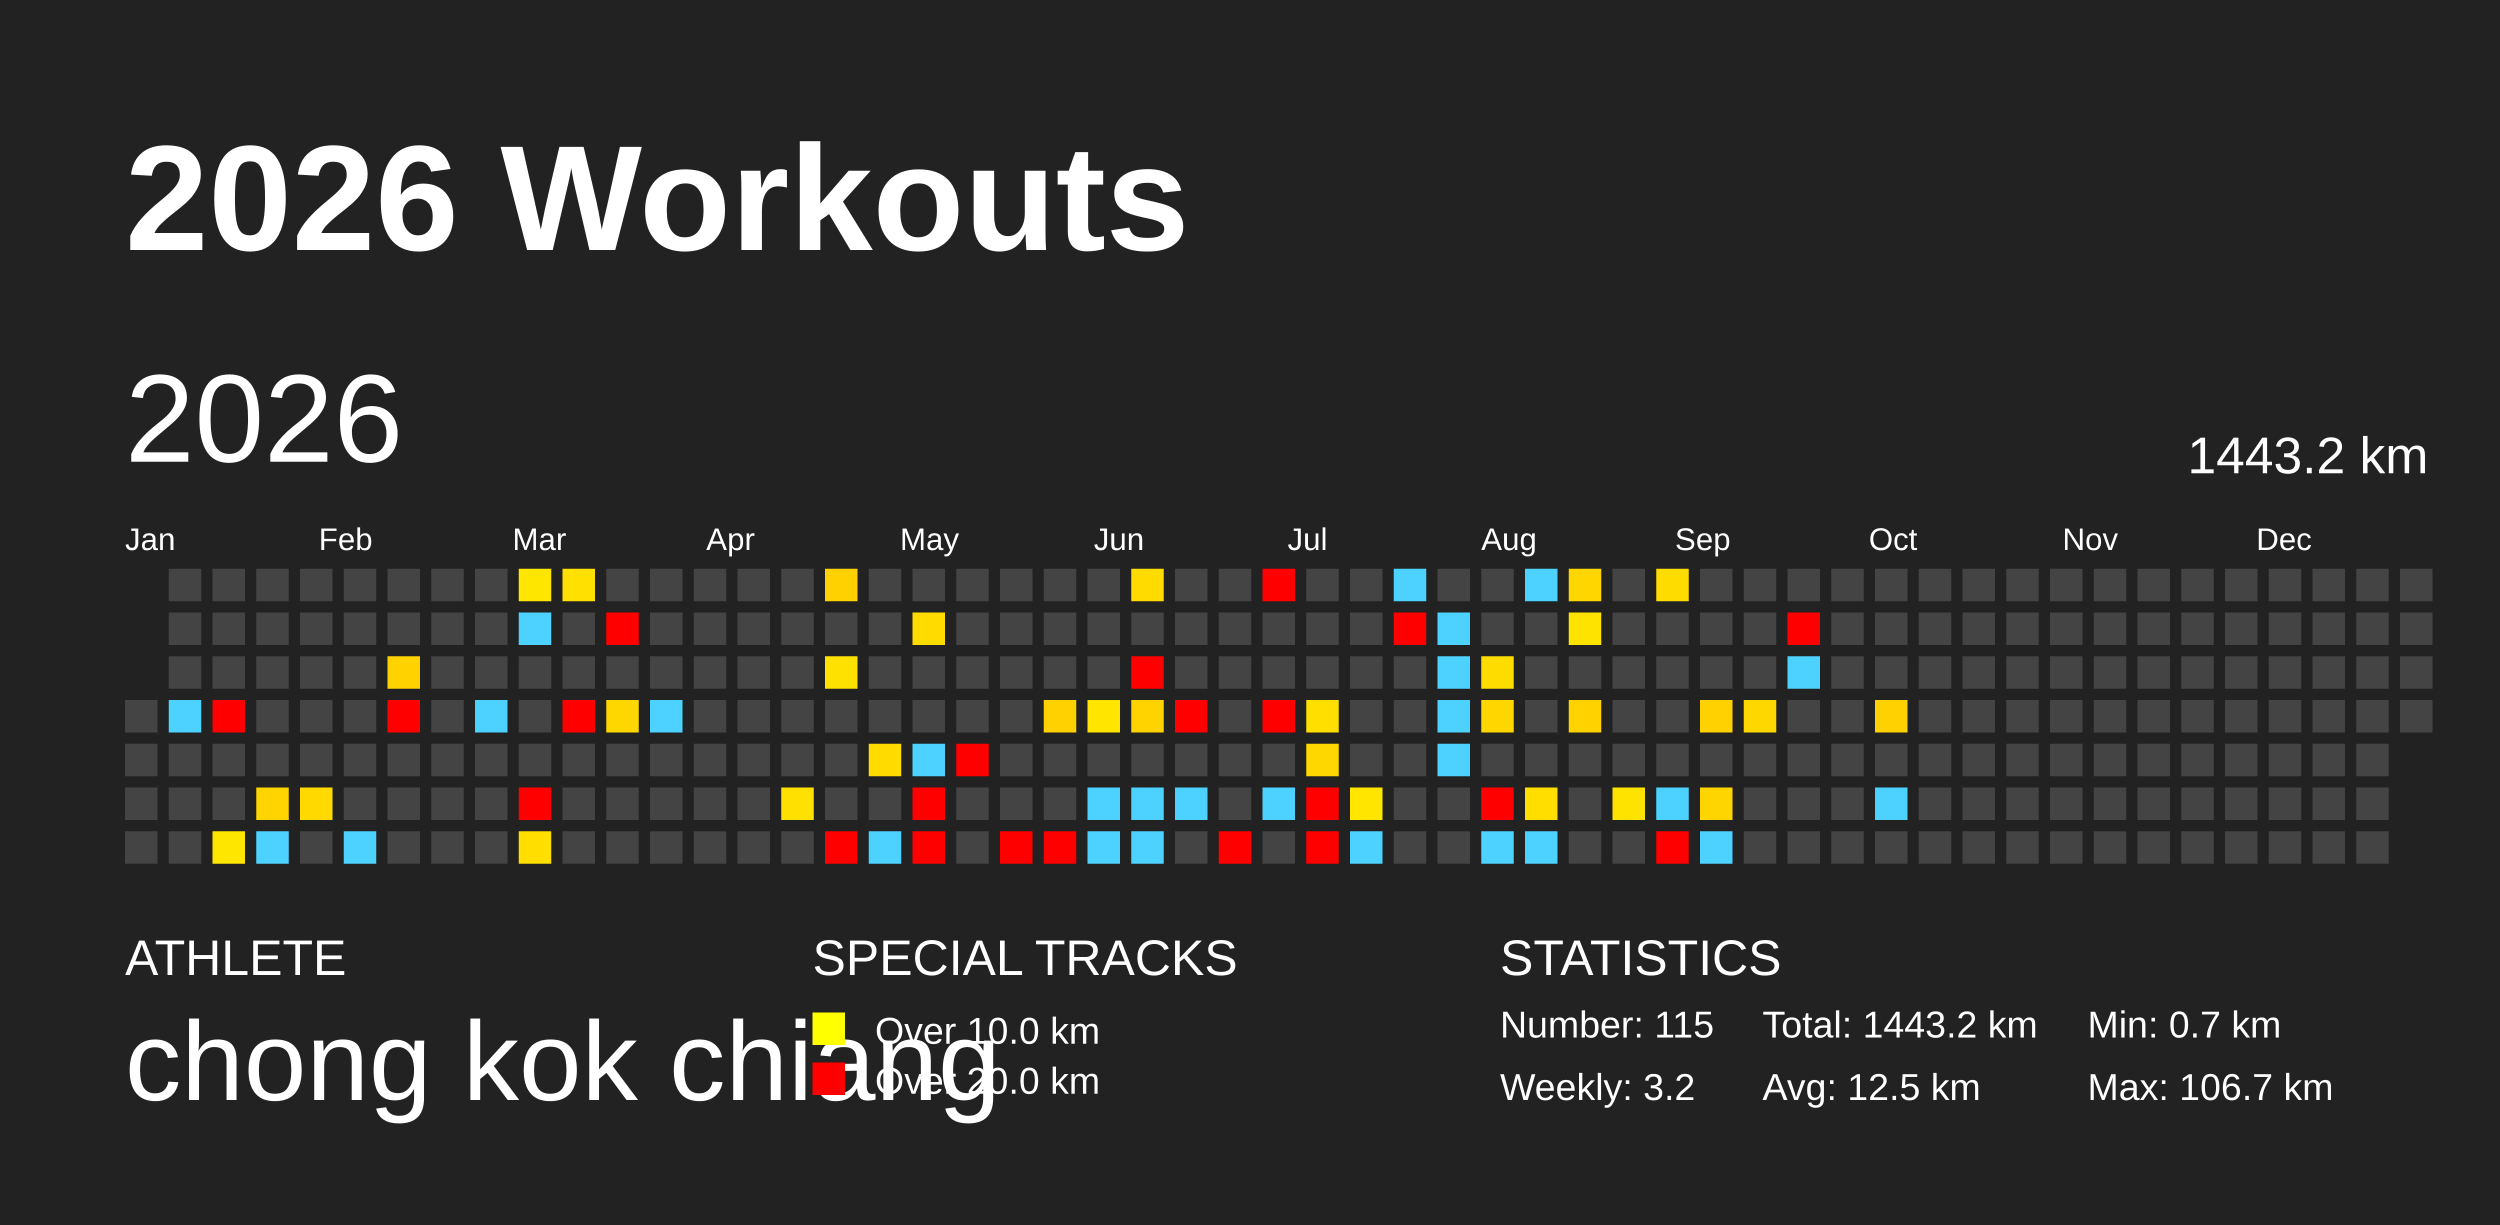
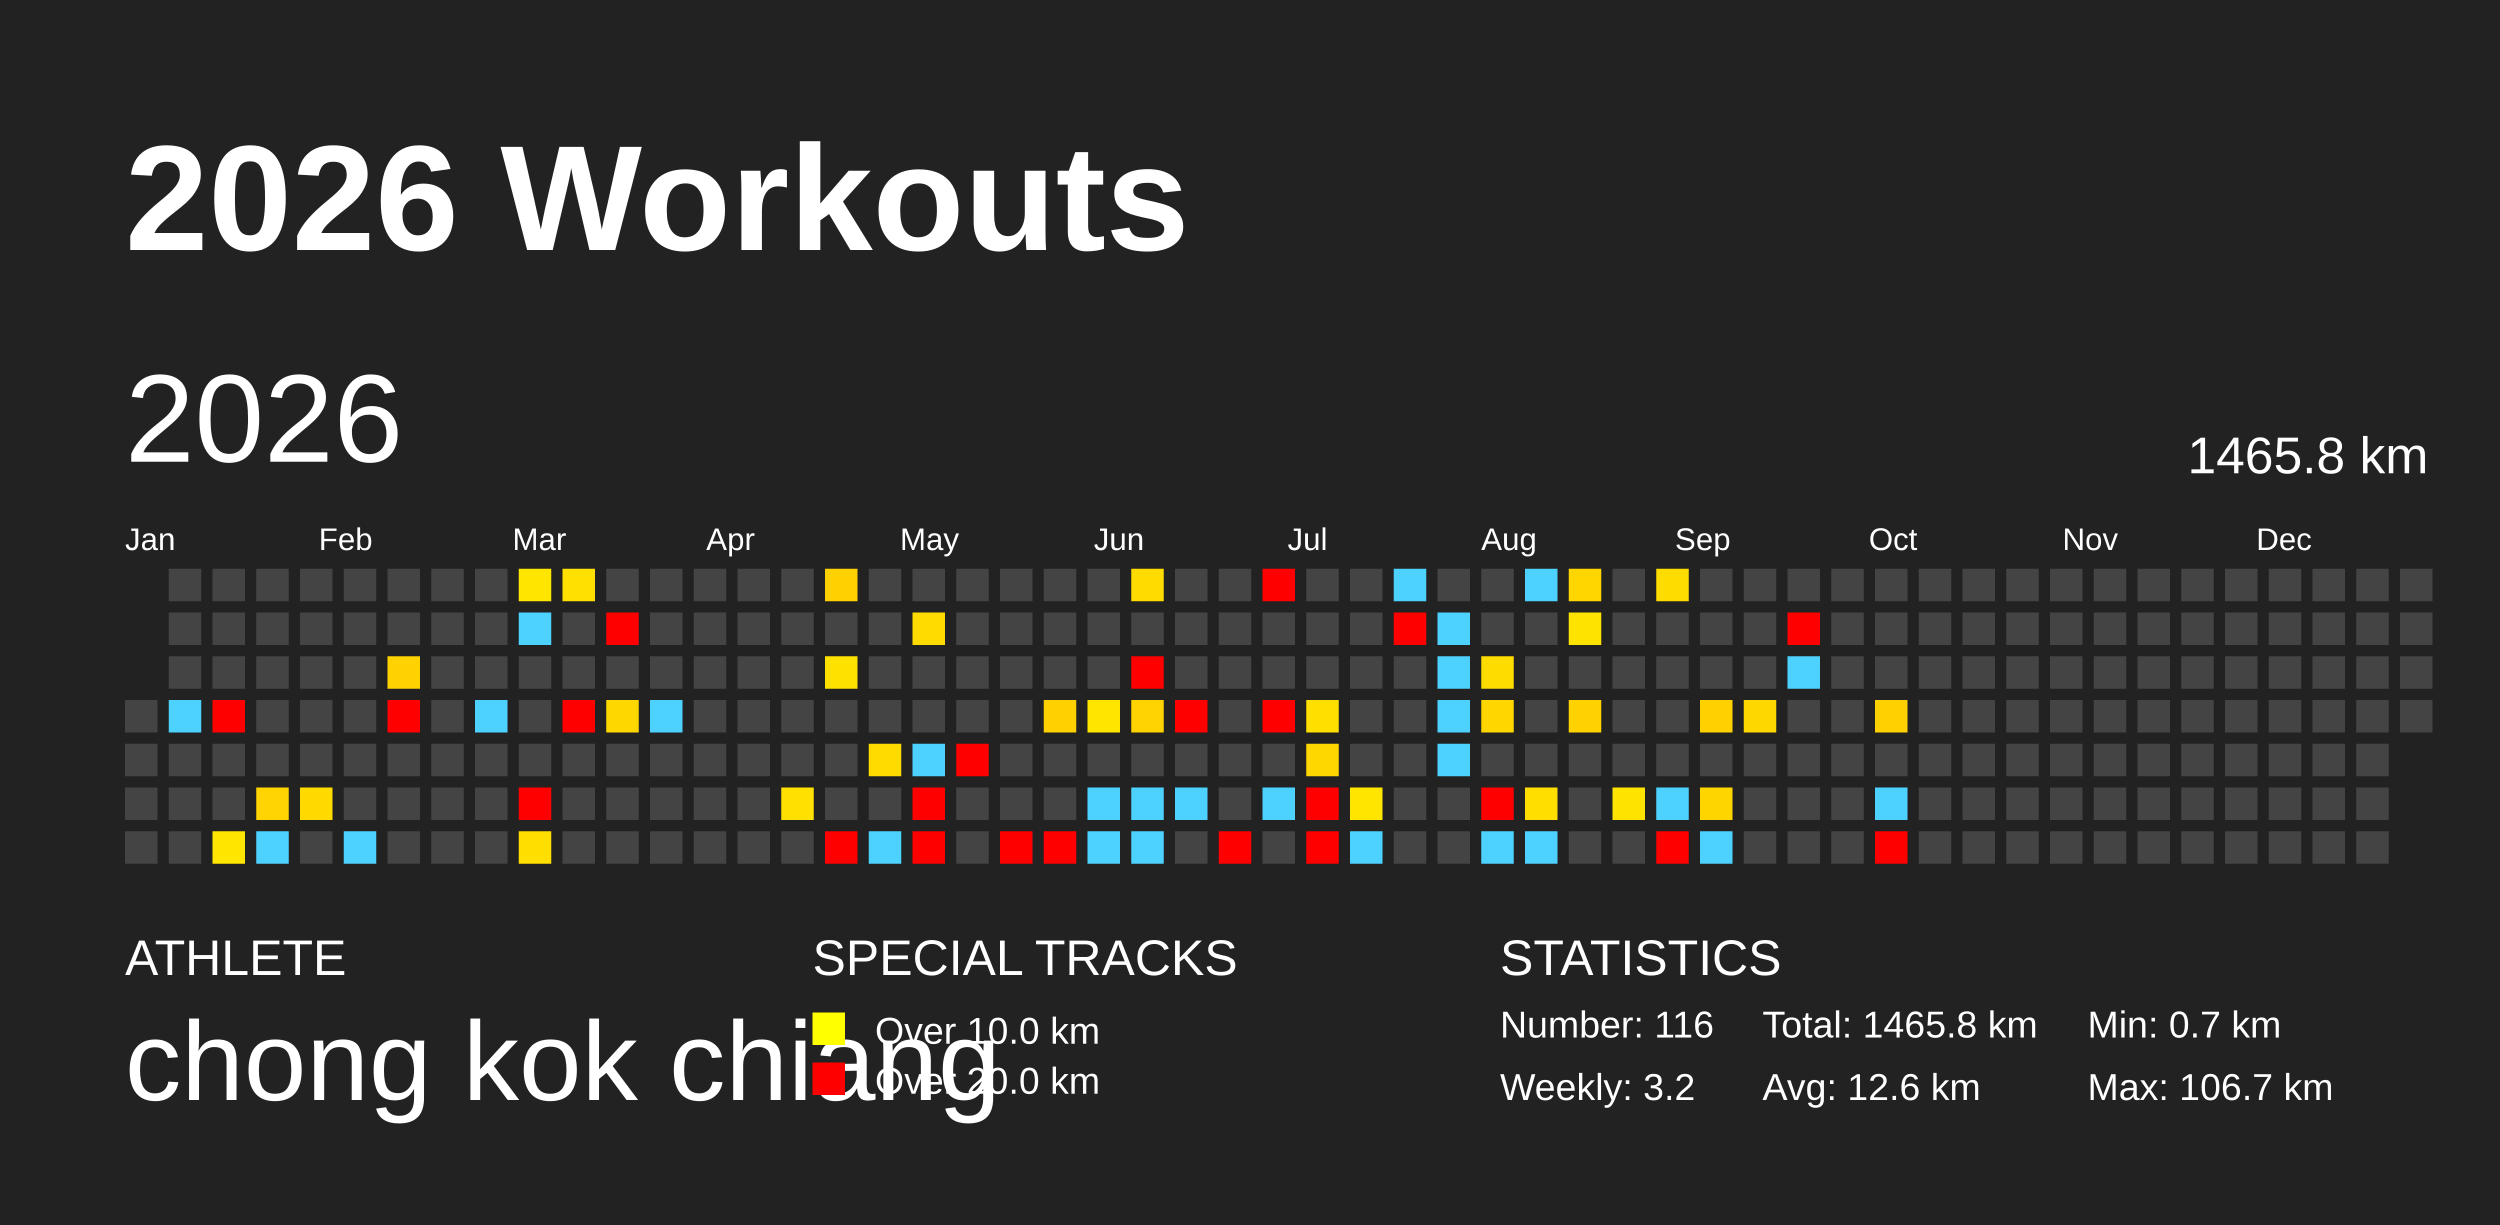
<svg xmlns="http://www.w3.org/2000/svg" baseProfile="full" height="98mm" version="1.1" viewBox="0,0,200,98" width="200mm">
  <defs />
  <rect fill="#222222" height="98" width="200" x="0" y="0" />
  <text fill="#FFFFFF" style="font-size:12px; font-family:Arial; font-weight:bold;" x="10" y="20">2026 Workouts</text>
  <text fill="#FFFFFF" style="font-size:4px; font-family:Arial" x="10" y="78">ATHLETE</text>
  <text fill="#FFFFFF" style="font-size:9px; font-family:Arial" x="10" y="88">chong kok chiang</text>
  <text fill="#FFFFFF" style="font-size:4px; font-family:Arial" x="65" y="78">SPECIAL TRACKS</text>
  <rect fill="yellow" height="2.6" width="2.6" x="65" y="81" />
  <text fill="#FFFFFF" style="font-size:3px; font-family:Arial" x="70" y="83.5">Over 10.0 km</text>
  <rect fill="red" height="2.6" width="2.6" x="65" y="85" />
  <text fill="#FFFFFF" style="font-size:3px; font-family:Arial" x="70" y="87.5">Over 20.0 km</text>
  <text fill="#FFFFFF" style="font-size:4px; font-family:Arial" x="120" y="78">STATISTICS</text>
-   <text fill="#FFFFFF" style="font-size:3px; font-family:Arial" x="120" y="83">Number: 115</text>
+   <text fill="#FFFFFF" style="font-size:3px; font-family:Arial" x="120" y="83">Number: 116</text>
  <text fill="#FFFFFF" style="font-size:3px; font-family:Arial" x="120" y="88">Weekly: 3.2</text>
-   <text fill="#FFFFFF" style="font-size:3px; font-family:Arial" x="141" y="83">Total: 1443.2 km</text>
-   <text fill="#FFFFFF" style="font-size:3px; font-family:Arial" x="141" y="88">Avg: 12.5 km</text>
+   <text fill="#FFFFFF" style="font-size:3px; font-family:Arial" x="141" y="83">Total: 1465.8 km</text>
+   <text fill="#FFFFFF" style="font-size:3px; font-family:Arial" x="141" y="88">Avg: 12.6 km</text>
  <text fill="#FFFFFF" style="font-size:3px; font-family:Arial" x="167" y="83">Min: 0.7 km</text>
  <text fill="#FFFFFF" style="font-size:3px; font-family:Arial" x="167" y="88">Max: 106.7 km</text>
  <text dominant-baseline="hanging" fill="#FFFFFF" style="font-size:10.0px; font-family:Arial;" x="10" y="30">2026</text>
-   <text dominant-baseline="hanging" fill="#FFFFFF" style="font-size:4.125px; font-family:Arial;" x="175" y="35">1443.2 km</text>
+   <text dominant-baseline="hanging" fill="#FFFFFF" style="font-size:4.125px; font-family:Arial;" x="175" y="35">1465.8 km</text>
  <text fill="#FFFFFF" style="font-size:2.5px; font-family:Arial" x="10.0" y="44">Jan</text>
  <text fill="#FFFFFF" style="font-size:2.5px; font-family:Arial" x="25.5" y="44">Feb</text>
  <text fill="#FFFFFF" style="font-size:2.5px; font-family:Arial" x="41.0" y="44">Mar</text>
  <text fill="#FFFFFF" style="font-size:2.5px; font-family:Arial" x="56.5" y="44">Apr</text>
  <text fill="#FFFFFF" style="font-size:2.5px; font-family:Arial" x="72.0" y="44">May</text>
  <text fill="#FFFFFF" style="font-size:2.5px; font-family:Arial" x="87.5" y="44">Jun</text>
  <text fill="#FFFFFF" style="font-size:2.5px; font-family:Arial" x="103.0" y="44">Jul</text>
  <text fill="#FFFFFF" style="font-size:2.5px; font-family:Arial" x="118.5" y="44">Aug</text>
  <text fill="#FFFFFF" style="font-size:2.5px; font-family:Arial" x="134.0" y="44">Sep</text>
  <text fill="#FFFFFF" style="font-size:2.5px; font-family:Arial" x="149.5" y="44">Oct</text>
  <text fill="#FFFFFF" style="font-size:2.5px; font-family:Arial" x="165.0" y="44">Nov</text>
  <text fill="#FFFFFF" style="font-size:2.5px; font-family:Arial" x="180.5" y="44">Dec</text>
  <rect fill="#444444" height="2.6" width="2.6" x="10.0" y="56.0" />
  <rect fill="#444444" height="2.6" width="2.6" x="10.0" y="59.5" />
  <rect fill="#444444" height="2.6" width="2.6" x="10.0" y="63.0" />
  <rect fill="#444444" height="2.6" width="2.6" x="10.0" y="66.5" />
  <rect fill="#444444" height="2.6" width="2.6" x="13.5" y="45.5" />
  <rect fill="#444444" height="2.6" width="2.6" x="13.5" y="49.0" />
  <rect fill="#444444" height="2.6" width="2.6" x="13.5" y="52.5" />
  <rect fill="#4dd2ff" height="2.6" width="2.6" x="13.5" y="56.0" />
  <rect fill="#444444" height="2.6" width="2.6" x="13.5" y="59.5" />
  <rect fill="#444444" height="2.6" width="2.6" x="13.5" y="63.0" />
  <rect fill="#444444" height="2.6" width="2.6" x="13.5" y="66.5" />
  <rect fill="#444444" height="2.6" width="2.6" x="17.0" y="45.5" />
  <rect fill="#444444" height="2.6" width="2.6" x="17.0" y="49.0" />
  <rect fill="#444444" height="2.6" width="2.6" x="17.0" y="52.5" />
  <rect fill="red" height="2.6" width="2.6" x="17.0" y="56.0" />
  <rect fill="#444444" height="2.6" width="2.6" x="17.0" y="59.5" />
  <rect fill="#444444" height="2.6" width="2.6" x="17.0" y="63.0" />
  <rect fill="#ffe600" height="2.6" width="2.6" x="17.0" y="66.5" />
  <rect fill="#444444" height="2.6" width="2.6" x="20.5" y="45.5" />
  <rect fill="#444444" height="2.6" width="2.6" x="20.5" y="49.0" />
  <rect fill="#444444" height="2.6" width="2.6" x="20.5" y="52.5" />
  <rect fill="#444444" height="2.6" width="2.6" x="20.5" y="56.0" />
  <rect fill="#444444" height="2.6" width="2.6" x="20.5" y="59.5" />
  <rect fill="#ffd400" height="2.6" width="2.6" x="20.5" y="63.0" />
  <rect fill="#4dd2ff" height="2.6" width="2.6" x="20.5" y="66.5" />
  <rect fill="#444444" height="2.6" width="2.6" x="24.0" y="45.5" />
  <rect fill="#444444" height="2.6" width="2.6" x="24.0" y="49.0" />
  <rect fill="#444444" height="2.6" width="2.6" x="24.0" y="52.5" />
  <rect fill="#444444" height="2.6" width="2.6" x="24.0" y="56.0" />
  <rect fill="#444444" height="2.6" width="2.6" x="24.0" y="59.5" />
  <rect fill="#ffd900" height="2.6" width="2.6" x="24.0" y="63.0" />
  <rect fill="#444444" height="2.6" width="2.6" x="24.0" y="66.5" />
  <rect fill="#444444" height="2.6" width="2.6" x="27.5" y="45.5" />
  <rect fill="#444444" height="2.6" width="2.6" x="27.5" y="49.0" />
  <rect fill="#444444" height="2.6" width="2.6" x="27.5" y="52.5" />
  <rect fill="#444444" height="2.6" width="2.6" x="27.5" y="56.0" />
  <rect fill="#444444" height="2.6" width="2.6" x="27.5" y="59.5" />
  <rect fill="#444444" height="2.6" width="2.6" x="27.5" y="63.0" />
  <rect fill="#4dd2ff" height="2.6" width="2.6" x="27.5" y="66.5" />
  <rect fill="#444444" height="2.6" width="2.6" x="31.0" y="45.5" />
  <rect fill="#444444" height="2.6" width="2.6" x="31.0" y="49.0" />
  <rect fill="#ffd200" height="2.6" width="2.6" x="31.0" y="52.5" />
  <rect fill="red" height="2.6" width="2.6" x="31.0" y="56.0" />
  <rect fill="#444444" height="2.6" width="2.6" x="31.0" y="59.5" />
  <rect fill="#444444" height="2.6" width="2.6" x="31.0" y="63.0" />
  <rect fill="#444444" height="2.6" width="2.6" x="31.0" y="66.5" />
  <rect fill="#444444" height="2.6" width="2.6" x="34.5" y="45.5" />
  <rect fill="#444444" height="2.6" width="2.6" x="34.5" y="49.0" />
  <rect fill="#444444" height="2.6" width="2.6" x="34.5" y="52.5" />
  <rect fill="#444444" height="2.6" width="2.6" x="34.5" y="56.0" />
  <rect fill="#444444" height="2.6" width="2.6" x="34.5" y="59.5" />
  <rect fill="#444444" height="2.6" width="2.6" x="34.5" y="63.0" />
  <rect fill="#444444" height="2.6" width="2.6" x="34.5" y="66.5" />
  <rect fill="#444444" height="2.6" width="2.6" x="38.0" y="45.5" />
  <rect fill="#444444" height="2.6" width="2.6" x="38.0" y="49.0" />
  <rect fill="#444444" height="2.6" width="2.6" x="38.0" y="52.5" />
  <rect fill="#4dd2ff" height="2.6" width="2.6" x="38.0" y="56.0" />
  <rect fill="#444444" height="2.6" width="2.6" x="38.0" y="59.5" />
  <rect fill="#444444" height="2.6" width="2.6" x="38.0" y="63.0" />
  <rect fill="#444444" height="2.6" width="2.6" x="38.0" y="66.5" />
  <rect fill="#ffe600" height="2.6" width="2.6" x="41.5" y="45.5" />
  <rect fill="#4dd2ff" height="2.6" width="2.6" x="41.5" y="49.0" />
  <rect fill="#444444" height="2.6" width="2.6" x="41.5" y="52.5" />
  <rect fill="#444444" height="2.6" width="2.6" x="41.5" y="56.0" />
  <rect fill="#444444" height="2.6" width="2.6" x="41.5" y="59.5" />
  <rect fill="red" height="2.6" width="2.6" x="41.5" y="63.0" />
  <rect fill="#ffde00" height="2.6" width="2.6" x="41.5" y="66.5" />
  <rect fill="#ffe000" height="2.6" width="2.6" x="45.0" y="45.5" />
  <rect fill="#444444" height="2.6" width="2.6" x="45.0" y="49.0" />
  <rect fill="#444444" height="2.6" width="2.6" x="45.0" y="52.5" />
  <rect fill="red" height="2.6" width="2.6" x="45.0" y="56.0" />
  <rect fill="#444444" height="2.6" width="2.6" x="45.0" y="59.5" />
  <rect fill="#444444" height="2.6" width="2.6" x="45.0" y="63.0" />
  <rect fill="#444444" height="2.6" width="2.6" x="45.0" y="66.5" />
  <rect fill="#444444" height="2.6" width="2.6" x="48.5" y="45.5" />
  <rect fill="red" height="2.6" width="2.6" x="48.5" y="49.0" />
  <rect fill="#444444" height="2.6" width="2.6" x="48.5" y="52.5" />
  <rect fill="#ffd700" height="2.6" width="2.6" x="48.5" y="56.0" />
  <rect fill="#444444" height="2.6" width="2.6" x="48.5" y="59.5" />
  <rect fill="#444444" height="2.6" width="2.6" x="48.5" y="63.0" />
  <rect fill="#444444" height="2.6" width="2.6" x="48.5" y="66.5" />
  <rect fill="#444444" height="2.6" width="2.6" x="52.0" y="45.5" />
  <rect fill="#444444" height="2.6" width="2.6" x="52.0" y="49.0" />
  <rect fill="#444444" height="2.6" width="2.6" x="52.0" y="52.5" />
  <rect fill="#4dd2ff" height="2.6" width="2.6" x="52.0" y="56.0" />
  <rect fill="#444444" height="2.6" width="2.6" x="52.0" y="59.5" />
  <rect fill="#444444" height="2.6" width="2.6" x="52.0" y="63.0" />
  <rect fill="#444444" height="2.6" width="2.6" x="52.0" y="66.5" />
  <rect fill="#444444" height="2.6" width="2.6" x="55.5" y="45.5" />
  <rect fill="#444444" height="2.6" width="2.6" x="55.5" y="49.0" />
  <rect fill="#444444" height="2.6" width="2.6" x="55.5" y="52.5" />
  <rect fill="#444444" height="2.6" width="2.6" x="55.5" y="56.0" />
  <rect fill="#444444" height="2.6" width="2.6" x="55.5" y="59.5" />
  <rect fill="#444444" height="2.6" width="2.6" x="55.5" y="63.0" />
  <rect fill="#444444" height="2.6" width="2.6" x="55.5" y="66.5" />
  <rect fill="#444444" height="2.6" width="2.6" x="59.0" y="45.5" />
  <rect fill="#444444" height="2.6" width="2.6" x="59.0" y="49.0" />
  <rect fill="#444444" height="2.6" width="2.6" x="59.0" y="52.5" />
  <rect fill="#444444" height="2.6" width="2.6" x="59.0" y="56.0" />
  <rect fill="#444444" height="2.6" width="2.6" x="59.0" y="59.5" />
  <rect fill="#444444" height="2.6" width="2.6" x="59.0" y="63.0" />
  <rect fill="#444444" height="2.6" width="2.6" x="59.0" y="66.5" />
  <rect fill="#444444" height="2.6" width="2.6" x="62.5" y="45.5" />
  <rect fill="#444444" height="2.6" width="2.6" x="62.5" y="49.0" />
  <rect fill="#444444" height="2.6" width="2.6" x="62.5" y="52.5" />
  <rect fill="#444444" height="2.6" width="2.6" x="62.5" y="56.0" />
  <rect fill="#444444" height="2.6" width="2.6" x="62.5" y="59.5" />
  <rect fill="#ffe000" height="2.6" width="2.6" x="62.5" y="63.0" />
  <rect fill="#444444" height="2.6" width="2.6" x="62.5" y="66.5" />
  <rect fill="#ffd100" height="2.6" width="2.6" x="66.0" y="45.5" />
  <rect fill="#444444" height="2.6" width="2.6" x="66.0" y="49.0" />
  <rect fill="#ffe100" height="2.6" width="2.6" x="66.0" y="52.5" />
  <rect fill="#444444" height="2.6" width="2.6" x="66.0" y="56.0" />
  <rect fill="#444444" height="2.6" width="2.6" x="66.0" y="59.5" />
  <rect fill="#444444" height="2.6" width="2.6" x="66.0" y="63.0" />
  <rect fill="red" height="2.6" width="2.6" x="66.0" y="66.5" />
  <rect fill="#444444" height="2.6" width="2.6" x="69.5" y="45.5" />
  <rect fill="#444444" height="2.6" width="2.6" x="69.5" y="49.0" />
  <rect fill="#444444" height="2.6" width="2.6" x="69.5" y="52.5" />
  <rect fill="#444444" height="2.6" width="2.6" x="69.5" y="56.0" />
  <rect fill="#ffdb00" height="2.6" width="2.6" x="69.5" y="59.5" />
  <rect fill="#444444" height="2.6" width="2.6" x="69.5" y="63.0" />
  <rect fill="#4dd2ff" height="2.6" width="2.6" x="69.5" y="66.5" />
  <rect fill="#444444" height="2.6" width="2.6" x="73.0" y="45.5" />
  <rect fill="#ffdb00" height="2.6" width="2.6" x="73.0" y="49.0" />
  <rect fill="#444444" height="2.6" width="2.6" x="73.0" y="52.5" />
  <rect fill="#444444" height="2.6" width="2.6" x="73.0" y="56.0" />
  <rect fill="#4dd2ff" height="2.6" width="2.6" x="73.0" y="59.5" />
  <rect fill="red" height="2.6" width="2.6" x="73.0" y="63.0" />
  <rect fill="red" height="2.6" width="2.6" x="73.0" y="66.5" />
  <rect fill="#444444" height="2.6" width="2.6" x="76.5" y="45.5" />
  <rect fill="#444444" height="2.6" width="2.6" x="76.5" y="49.0" />
  <rect fill="#444444" height="2.6" width="2.6" x="76.5" y="52.5" />
  <rect fill="#444444" height="2.6" width="2.6" x="76.5" y="56.0" />
  <rect fill="red" height="2.6" width="2.6" x="76.5" y="59.5" />
  <rect fill="#444444" height="2.6" width="2.6" x="76.5" y="63.0" />
  <rect fill="#444444" height="2.6" width="2.6" x="76.5" y="66.5" />
  <rect fill="#444444" height="2.6" width="2.6" x="80.0" y="45.5" />
  <rect fill="#444444" height="2.6" width="2.6" x="80.0" y="49.0" />
  <rect fill="#444444" height="2.6" width="2.6" x="80.0" y="52.5" />
  <rect fill="#444444" height="2.6" width="2.6" x="80.0" y="56.0" />
  <rect fill="#444444" height="2.6" width="2.6" x="80.0" y="59.5" />
  <rect fill="#444444" height="2.6" width="2.6" x="80.0" y="63.0" />
  <rect fill="red" height="2.6" width="2.6" x="80.0" y="66.5" />
  <rect fill="#444444" height="2.6" width="2.6" x="83.5" y="45.5" />
  <rect fill="#444444" height="2.6" width="2.6" x="83.5" y="49.0" />
  <rect fill="#444444" height="2.6" width="2.6" x="83.5" y="52.5" />
  <rect fill="#ffd100" height="2.6" width="2.6" x="83.5" y="56.0" />
  <rect fill="#444444" height="2.6" width="2.6" x="83.5" y="59.5" />
  <rect fill="#444444" height="2.6" width="2.6" x="83.5" y="63.0" />
  <rect fill="red" height="2.6" width="2.6" x="83.5" y="66.5" />
  <rect fill="#444444" height="2.6" width="2.6" x="87.0" y="45.5" />
  <rect fill="#444444" height="2.6" width="2.6" x="87.0" y="49.0" />
  <rect fill="#444444" height="2.6" width="2.6" x="87.0" y="52.5" />
  <rect fill="#ffe500" height="2.6" width="2.6" x="87.0" y="56.0" />
  <rect fill="#444444" height="2.6" width="2.6" x="87.0" y="59.5" />
  <rect fill="#4dd2ff" height="2.6" width="2.6" x="87.0" y="63.0" />
  <rect fill="#4dd2ff" height="2.6" width="2.6" x="87.0" y="66.5" />
  <rect fill="#ffdb00" height="2.6" width="2.6" x="90.5" y="45.5" />
  <rect fill="#444444" height="2.6" width="2.6" x="90.5" y="49.0" />
  <rect fill="red" height="2.6" width="2.6" x="90.5" y="52.5" />
  <rect fill="#ffd300" height="2.6" width="2.6" x="90.5" y="56.0" />
  <rect fill="#444444" height="2.6" width="2.6" x="90.5" y="59.5" />
  <rect fill="#4dd2ff" height="2.6" width="2.6" x="90.5" y="63.0" />
  <rect fill="#4dd2ff" height="2.6" width="2.6" x="90.5" y="66.5" />
  <rect fill="#444444" height="2.6" width="2.6" x="94.0" y="45.5" />
  <rect fill="#444444" height="2.6" width="2.6" x="94.0" y="49.0" />
  <rect fill="#444444" height="2.6" width="2.6" x="94.0" y="52.5" />
  <rect fill="red" height="2.6" width="2.6" x="94.0" y="56.0" />
  <rect fill="#444444" height="2.6" width="2.6" x="94.0" y="59.5" />
  <rect fill="#4dd2ff" height="2.6" width="2.6" x="94.0" y="63.0" />
  <rect fill="#444444" height="2.6" width="2.6" x="94.0" y="66.5" />
  <rect fill="#444444" height="2.6" width="2.6" x="97.5" y="45.5" />
  <rect fill="#444444" height="2.6" width="2.6" x="97.5" y="49.0" />
  <rect fill="#444444" height="2.6" width="2.6" x="97.5" y="52.5" />
  <rect fill="#444444" height="2.6" width="2.6" x="97.5" y="56.0" />
  <rect fill="#444444" height="2.6" width="2.6" x="97.5" y="59.5" />
  <rect fill="#444444" height="2.6" width="2.6" x="97.5" y="63.0" />
  <rect fill="red" height="2.6" width="2.6" x="97.5" y="66.5" />
  <rect fill="red" height="2.6" width="2.6" x="101.0" y="45.5" />
  <rect fill="#444444" height="2.6" width="2.6" x="101.0" y="49.0" />
  <rect fill="#444444" height="2.6" width="2.6" x="101.0" y="52.5" />
  <rect fill="red" height="2.6" width="2.6" x="101.0" y="56.0" />
  <rect fill="#444444" height="2.6" width="2.6" x="101.0" y="59.5" />
  <rect fill="#4dd2ff" height="2.6" width="2.6" x="101.0" y="63.0" />
  <rect fill="#444444" height="2.6" width="2.6" x="101.0" y="66.5" />
  <rect fill="#444444" height="2.6" width="2.6" x="104.5" y="45.5" />
  <rect fill="#444444" height="2.6" width="2.6" x="104.5" y="49.0" />
  <rect fill="#444444" height="2.6" width="2.6" x="104.5" y="52.5" />
  <rect fill="#ffdf00" height="2.6" width="2.6" x="104.5" y="56.0" />
  <rect fill="#ffd700" height="2.6" width="2.6" x="104.5" y="59.5" />
  <rect fill="red" height="2.6" width="2.6" x="104.5" y="63.0" />
  <rect fill="red" height="2.6" width="2.6" x="104.5" y="66.5" />
  <rect fill="#444444" height="2.6" width="2.6" x="108.0" y="45.5" />
  <rect fill="#444444" height="2.6" width="2.6" x="108.0" y="49.0" />
  <rect fill="#444444" height="2.6" width="2.6" x="108.0" y="52.5" />
  <rect fill="#444444" height="2.6" width="2.6" x="108.0" y="56.0" />
  <rect fill="#444444" height="2.6" width="2.6" x="108.0" y="59.5" />
  <rect fill="#ffe500" height="2.6" width="2.6" x="108.0" y="63.0" />
  <rect fill="#4dd2ff" height="2.6" width="2.6" x="108.0" y="66.5" />
  <rect fill="#4dd2ff" height="2.6" width="2.6" x="111.5" y="45.5" />
  <rect fill="red" height="2.6" width="2.6" x="111.5" y="49.0" />
  <rect fill="#444444" height="2.6" width="2.6" x="111.5" y="52.5" />
  <rect fill="#444444" height="2.6" width="2.6" x="111.5" y="56.0" />
  <rect fill="#444444" height="2.6" width="2.6" x="111.5" y="59.5" />
  <rect fill="#444444" height="2.6" width="2.6" x="111.5" y="63.0" />
  <rect fill="#444444" height="2.6" width="2.6" x="111.5" y="66.5" />
  <rect fill="#444444" height="2.6" width="2.6" x="115.0" y="45.5" />
  <rect fill="#4dd2ff" height="2.6" width="2.6" x="115.0" y="49.0" />
  <rect fill="#4dd2ff" height="2.6" width="2.6" x="115.0" y="52.5" />
  <rect fill="#4dd2ff" height="2.6" width="2.6" x="115.0" y="56.0" />
  <rect fill="#4dd2ff" height="2.6" width="2.6" x="115.0" y="59.5" />
  <rect fill="#444444" height="2.6" width="2.6" x="115.0" y="63.0" />
  <rect fill="#444444" height="2.6" width="2.6" x="115.0" y="66.5" />
  <rect fill="#444444" height="2.6" width="2.6" x="118.5" y="45.5" />
  <rect fill="#444444" height="2.6" width="2.6" x="118.5" y="49.0" />
  <rect fill="#ffdc00" height="2.6" width="2.6" x="118.5" y="52.5" />
  <rect fill="#ffd600" height="2.6" width="2.6" x="118.5" y="56.0" />
  <rect fill="#444444" height="2.6" width="2.6" x="118.5" y="59.5" />
  <rect fill="red" height="2.6" width="2.6" x="118.5" y="63.0" />
  <rect fill="#4dd2ff" height="2.6" width="2.6" x="118.5" y="66.5" />
  <rect fill="#4dd2ff" height="2.6" width="2.6" x="122.0" y="45.5" />
  <rect fill="#444444" height="2.6" width="2.6" x="122.0" y="49.0" />
  <rect fill="#444444" height="2.6" width="2.6" x="122.0" y="52.5" />
  <rect fill="#444444" height="2.6" width="2.6" x="122.0" y="56.0" />
  <rect fill="#444444" height="2.6" width="2.6" x="122.0" y="59.5" />
  <rect fill="#ffde00" height="2.6" width="2.6" x="122.0" y="63.0" />
  <rect fill="#4dd2ff" height="2.6" width="2.6" x="122.0" y="66.5" />
  <rect fill="#ffd600" height="2.6" width="2.6" x="125.5" y="45.5" />
  <rect fill="#ffe300" height="2.6" width="2.6" x="125.5" y="49.0" />
  <rect fill="#444444" height="2.6" width="2.6" x="125.5" y="52.5" />
  <rect fill="#ffd200" height="2.6" width="2.6" x="125.5" y="56.0" />
  <rect fill="#444444" height="2.6" width="2.6" x="125.5" y="59.5" />
  <rect fill="#444444" height="2.6" width="2.6" x="125.5" y="63.0" />
  <rect fill="#444444" height="2.6" width="2.6" x="125.5" y="66.5" />
  <rect fill="#444444" height="2.6" width="2.6" x="129.0" y="45.5" />
  <rect fill="#444444" height="2.6" width="2.6" x="129.0" y="49.0" />
  <rect fill="#444444" height="2.6" width="2.6" x="129.0" y="52.5" />
  <rect fill="#444444" height="2.6" width="2.6" x="129.0" y="56.0" />
  <rect fill="#444444" height="2.6" width="2.6" x="129.0" y="59.5" />
  <rect fill="#ffe300" height="2.6" width="2.6" x="129.0" y="63.0" />
  <rect fill="#444444" height="2.6" width="2.6" x="129.0" y="66.5" />
  <rect fill="#ffdc00" height="2.6" width="2.6" x="132.5" y="45.5" />
  <rect fill="#444444" height="2.6" width="2.6" x="132.5" y="49.0" />
  <rect fill="#444444" height="2.6" width="2.6" x="132.5" y="52.5" />
  <rect fill="#444444" height="2.6" width="2.6" x="132.5" y="56.0" />
  <rect fill="#444444" height="2.6" width="2.6" x="132.5" y="59.5" />
  <rect fill="#4dd2ff" height="2.6" width="2.6" x="132.5" y="63.0" />
  <rect fill="red" height="2.6" width="2.6" x="132.5" y="66.5" />
  <rect fill="#444444" height="2.6" width="2.6" x="136.0" y="45.5" />
  <rect fill="#444444" height="2.6" width="2.6" x="136.0" y="49.0" />
  <rect fill="#444444" height="2.6" width="2.6" x="136.0" y="52.5" />
  <rect fill="#ffd100" height="2.6" width="2.6" x="136.0" y="56.0" />
  <rect fill="#444444" height="2.6" width="2.6" x="136.0" y="59.5" />
  <rect fill="#ffd500" height="2.6" width="2.6" x="136.0" y="63.0" />
  <rect fill="#4dd2ff" height="2.6" width="2.6" x="136.0" y="66.5" />
  <rect fill="#444444" height="2.6" width="2.6" x="139.5" y="45.5" />
  <rect fill="#444444" height="2.6" width="2.6" x="139.5" y="49.0" />
  <rect fill="#444444" height="2.6" width="2.6" x="139.5" y="52.5" />
  <rect fill="#ffd700" height="2.6" width="2.6" x="139.5" y="56.0" />
  <rect fill="#444444" height="2.6" width="2.6" x="139.5" y="59.5" />
  <rect fill="#444444" height="2.6" width="2.6" x="139.5" y="63.0" />
  <rect fill="#444444" height="2.6" width="2.6" x="139.5" y="66.5" />
  <rect fill="#444444" height="2.6" width="2.6" x="143.0" y="45.5" />
  <rect fill="red" height="2.6" width="2.6" x="143.0" y="49.0" />
  <rect fill="#4dd2ff" height="2.6" width="2.6" x="143.0" y="52.5" />
  <rect fill="#444444" height="2.6" width="2.6" x="143.0" y="56.0" />
  <rect fill="#444444" height="2.6" width="2.6" x="143.0" y="59.5" />
  <rect fill="#444444" height="2.6" width="2.6" x="143.0" y="63.0" />
  <rect fill="#444444" height="2.6" width="2.6" x="143.0" y="66.5" />
  <rect fill="#444444" height="2.6" width="2.6" x="146.5" y="45.5" />
  <rect fill="#444444" height="2.6" width="2.6" x="146.5" y="49.0" />
  <rect fill="#444444" height="2.6" width="2.6" x="146.5" y="52.5" />
  <rect fill="#444444" height="2.6" width="2.6" x="146.5" y="56.0" />
  <rect fill="#444444" height="2.6" width="2.6" x="146.5" y="59.5" />
  <rect fill="#444444" height="2.6" width="2.6" x="146.5" y="63.0" />
  <rect fill="#444444" height="2.6" width="2.6" x="146.5" y="66.5" />
  <rect fill="#444444" height="2.6" width="2.6" x="150.0" y="45.5" />
  <rect fill="#444444" height="2.6" width="2.6" x="150.0" y="49.0" />
  <rect fill="#444444" height="2.6" width="2.6" x="150.0" y="52.5" />
  <rect fill="#ffd100" height="2.6" width="2.6" x="150.0" y="56.0" />
  <rect fill="#444444" height="2.6" width="2.6" x="150.0" y="59.5" />
  <rect fill="#4dd2ff" height="2.6" width="2.6" x="150.0" y="63.0" />
-   <rect fill="#444444" height="2.6" width="2.6" x="150.0" y="66.5" />
+   <rect fill="red" height="2.6" width="2.6" x="150.0" y="66.5" />
  <rect fill="#444444" height="2.6" width="2.6" x="153.5" y="45.5" />
  <rect fill="#444444" height="2.6" width="2.6" x="153.5" y="49.0" />
  <rect fill="#444444" height="2.6" width="2.6" x="153.5" y="52.5" />
  <rect fill="#444444" height="2.6" width="2.6" x="153.5" y="56.0" />
  <rect fill="#444444" height="2.6" width="2.6" x="153.5" y="59.5" />
  <rect fill="#444444" height="2.6" width="2.6" x="153.5" y="63.0" />
  <rect fill="#444444" height="2.6" width="2.6" x="153.5" y="66.5" />
  <rect fill="#444444" height="2.6" width="2.6" x="157.0" y="45.5" />
  <rect fill="#444444" height="2.6" width="2.6" x="157.0" y="49.0" />
  <rect fill="#444444" height="2.6" width="2.6" x="157.0" y="52.5" />
  <rect fill="#444444" height="2.6" width="2.6" x="157.0" y="56.0" />
  <rect fill="#444444" height="2.6" width="2.6" x="157.0" y="59.5" />
  <rect fill="#444444" height="2.6" width="2.6" x="157.0" y="63.0" />
  <rect fill="#444444" height="2.6" width="2.6" x="157.0" y="66.5" />
  <rect fill="#444444" height="2.6" width="2.6" x="160.5" y="45.5" />
  <rect fill="#444444" height="2.6" width="2.6" x="160.5" y="49.0" />
  <rect fill="#444444" height="2.6" width="2.6" x="160.5" y="52.5" />
  <rect fill="#444444" height="2.6" width="2.6" x="160.5" y="56.0" />
  <rect fill="#444444" height="2.6" width="2.6" x="160.5" y="59.5" />
  <rect fill="#444444" height="2.6" width="2.6" x="160.5" y="63.0" />
  <rect fill="#444444" height="2.6" width="2.6" x="160.5" y="66.5" />
  <rect fill="#444444" height="2.6" width="2.6" x="164.0" y="45.5" />
  <rect fill="#444444" height="2.6" width="2.6" x="164.0" y="49.0" />
  <rect fill="#444444" height="2.6" width="2.6" x="164.0" y="52.5" />
  <rect fill="#444444" height="2.6" width="2.6" x="164.0" y="56.0" />
  <rect fill="#444444" height="2.6" width="2.6" x="164.0" y="59.5" />
  <rect fill="#444444" height="2.6" width="2.6" x="164.0" y="63.0" />
  <rect fill="#444444" height="2.6" width="2.6" x="164.0" y="66.5" />
  <rect fill="#444444" height="2.6" width="2.6" x="167.5" y="45.5" />
  <rect fill="#444444" height="2.6" width="2.6" x="167.5" y="49.0" />
  <rect fill="#444444" height="2.6" width="2.6" x="167.5" y="52.5" />
  <rect fill="#444444" height="2.6" width="2.6" x="167.5" y="56.0" />
  <rect fill="#444444" height="2.6" width="2.6" x="167.5" y="59.5" />
  <rect fill="#444444" height="2.6" width="2.6" x="167.5" y="63.0" />
  <rect fill="#444444" height="2.6" width="2.6" x="167.5" y="66.5" />
  <rect fill="#444444" height="2.6" width="2.6" x="171.0" y="45.5" />
  <rect fill="#444444" height="2.6" width="2.6" x="171.0" y="49.0" />
  <rect fill="#444444" height="2.6" width="2.6" x="171.0" y="52.5" />
  <rect fill="#444444" height="2.6" width="2.6" x="171.0" y="56.0" />
  <rect fill="#444444" height="2.6" width="2.6" x="171.0" y="59.5" />
  <rect fill="#444444" height="2.6" width="2.6" x="171.0" y="63.0" />
  <rect fill="#444444" height="2.6" width="2.6" x="171.0" y="66.5" />
  <rect fill="#444444" height="2.6" width="2.6" x="174.5" y="45.5" />
  <rect fill="#444444" height="2.6" width="2.6" x="174.5" y="49.0" />
  <rect fill="#444444" height="2.6" width="2.6" x="174.5" y="52.5" />
  <rect fill="#444444" height="2.6" width="2.6" x="174.5" y="56.0" />
  <rect fill="#444444" height="2.6" width="2.6" x="174.5" y="59.5" />
  <rect fill="#444444" height="2.6" width="2.6" x="174.5" y="63.0" />
  <rect fill="#444444" height="2.6" width="2.6" x="174.5" y="66.5" />
  <rect fill="#444444" height="2.6" width="2.6" x="178.0" y="45.5" />
  <rect fill="#444444" height="2.6" width="2.6" x="178.0" y="49.0" />
  <rect fill="#444444" height="2.6" width="2.6" x="178.0" y="52.5" />
  <rect fill="#444444" height="2.6" width="2.6" x="178.0" y="56.0" />
  <rect fill="#444444" height="2.6" width="2.6" x="178.0" y="59.5" />
  <rect fill="#444444" height="2.6" width="2.6" x="178.0" y="63.0" />
  <rect fill="#444444" height="2.6" width="2.6" x="178.0" y="66.5" />
  <rect fill="#444444" height="2.6" width="2.6" x="181.5" y="45.5" />
  <rect fill="#444444" height="2.6" width="2.6" x="181.5" y="49.0" />
  <rect fill="#444444" height="2.6" width="2.6" x="181.5" y="52.5" />
  <rect fill="#444444" height="2.6" width="2.6" x="181.5" y="56.0" />
  <rect fill="#444444" height="2.6" width="2.6" x="181.5" y="59.5" />
  <rect fill="#444444" height="2.6" width="2.6" x="181.5" y="63.0" />
  <rect fill="#444444" height="2.6" width="2.6" x="181.5" y="66.5" />
  <rect fill="#444444" height="2.6" width="2.6" x="185.0" y="45.5" />
  <rect fill="#444444" height="2.6" width="2.6" x="185.0" y="49.0" />
  <rect fill="#444444" height="2.6" width="2.6" x="185.0" y="52.5" />
  <rect fill="#444444" height="2.6" width="2.6" x="185.0" y="56.0" />
  <rect fill="#444444" height="2.6" width="2.6" x="185.0" y="59.5" />
  <rect fill="#444444" height="2.6" width="2.6" x="185.0" y="63.0" />
  <rect fill="#444444" height="2.6" width="2.6" x="185.0" y="66.5" />
  <rect fill="#444444" height="2.6" width="2.6" x="188.5" y="45.5" />
  <rect fill="#444444" height="2.6" width="2.6" x="188.5" y="49.0" />
  <rect fill="#444444" height="2.6" width="2.6" x="188.5" y="52.5" />
  <rect fill="#444444" height="2.6" width="2.6" x="188.5" y="56.0" />
  <rect fill="#444444" height="2.6" width="2.6" x="188.5" y="59.5" />
  <rect fill="#444444" height="2.6" width="2.6" x="188.5" y="63.0" />
  <rect fill="#444444" height="2.6" width="2.6" x="188.5" y="66.5" />
  <rect fill="#444444" height="2.6" width="2.6" x="192.0" y="45.5" />
  <rect fill="#444444" height="2.6" width="2.6" x="192.0" y="49.0" />
  <rect fill="#444444" height="2.6" width="2.6" x="192.0" y="52.5" />
  <rect fill="#444444" height="2.6" width="2.6" x="192.0" y="56.0" />
</svg>
